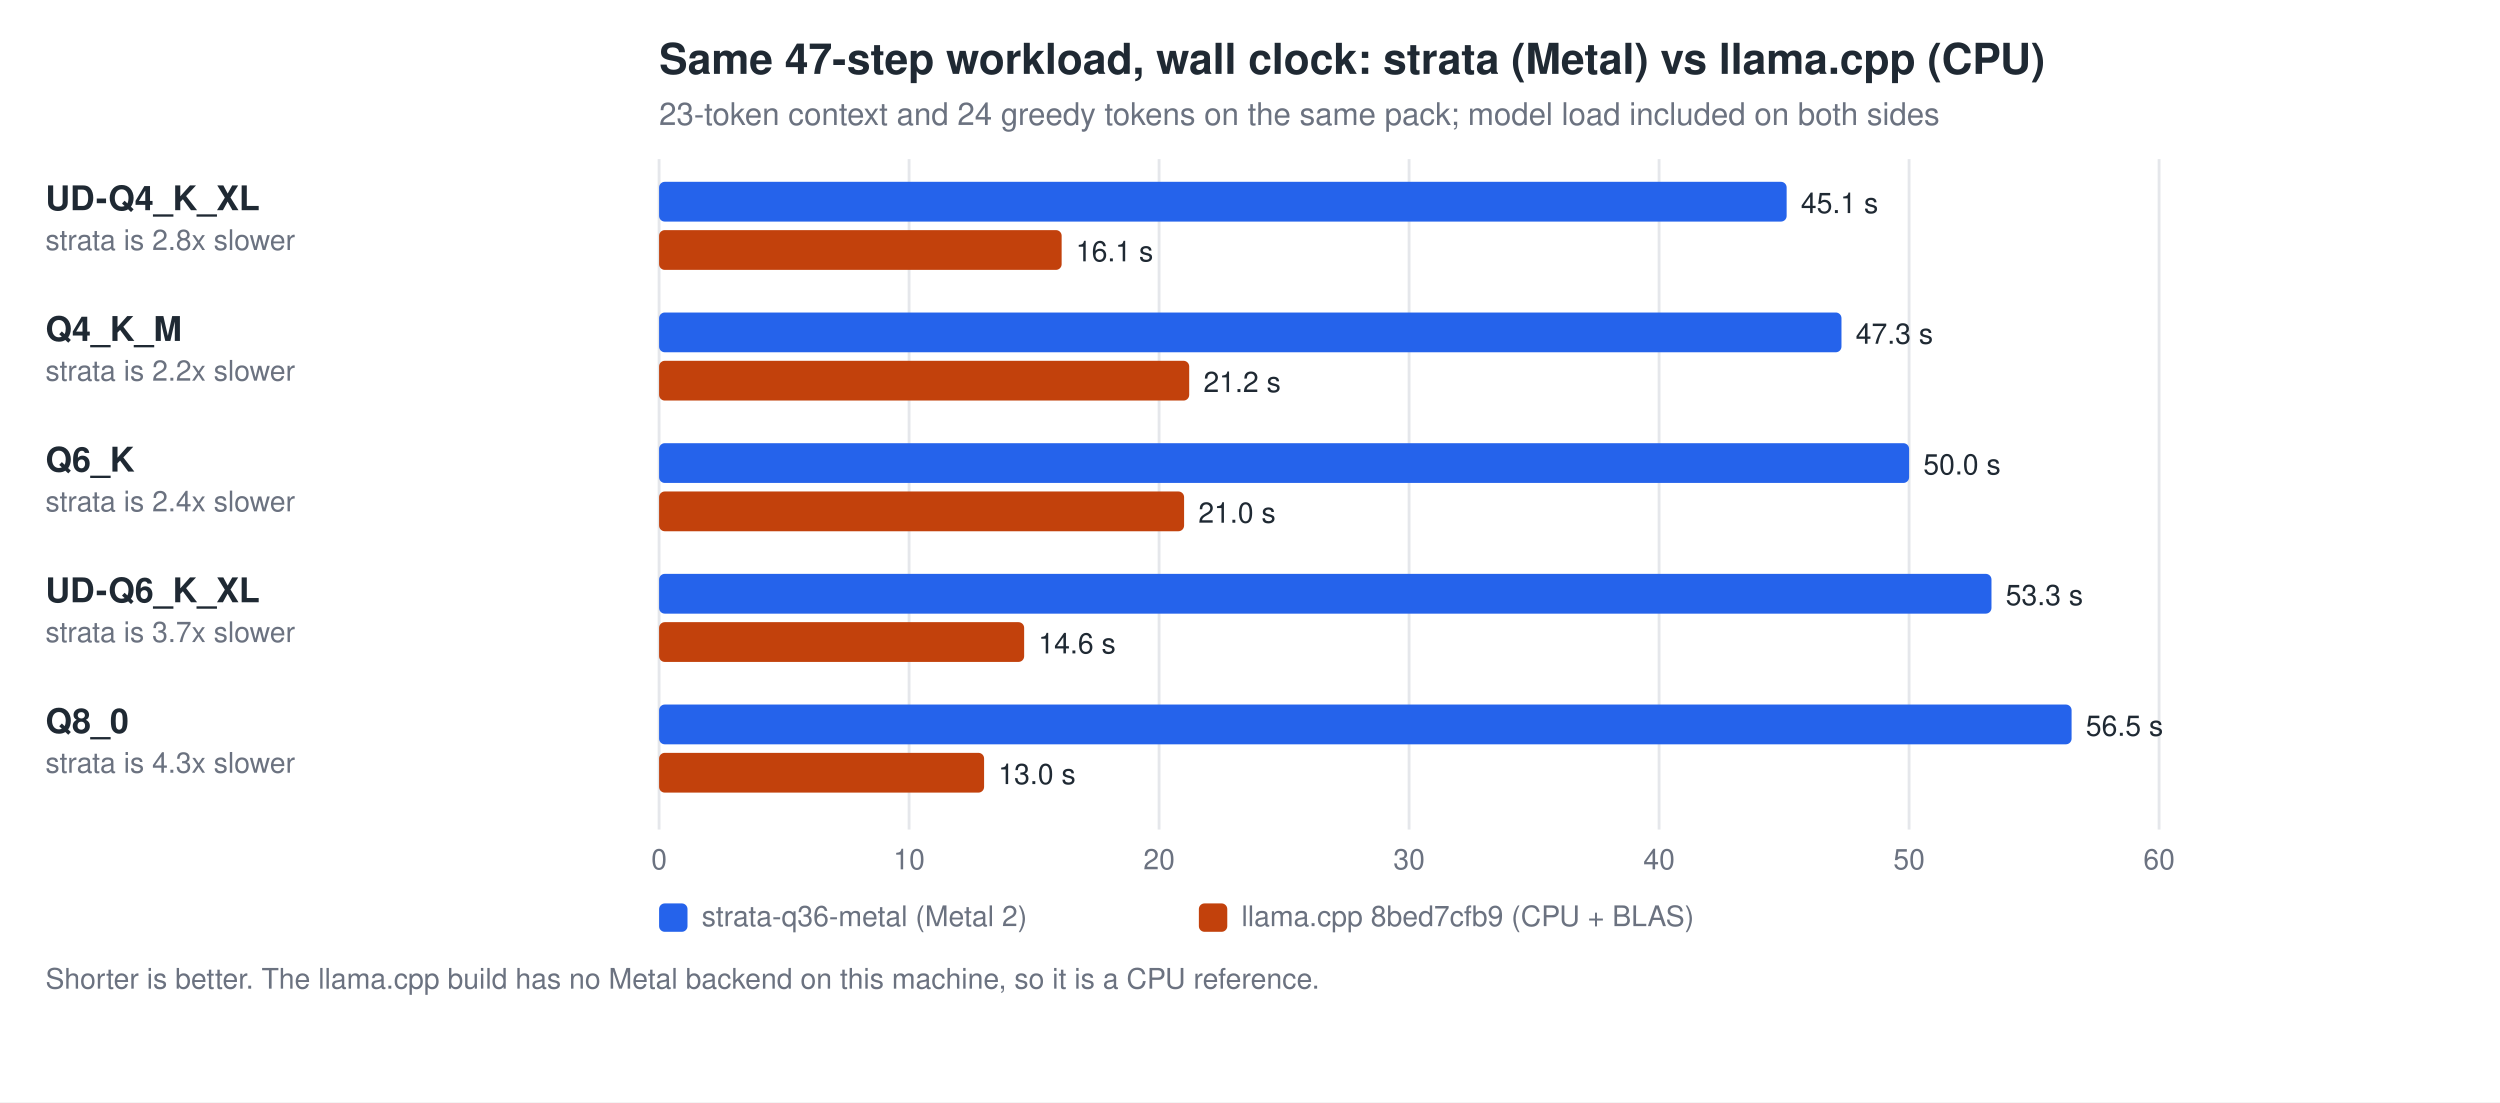
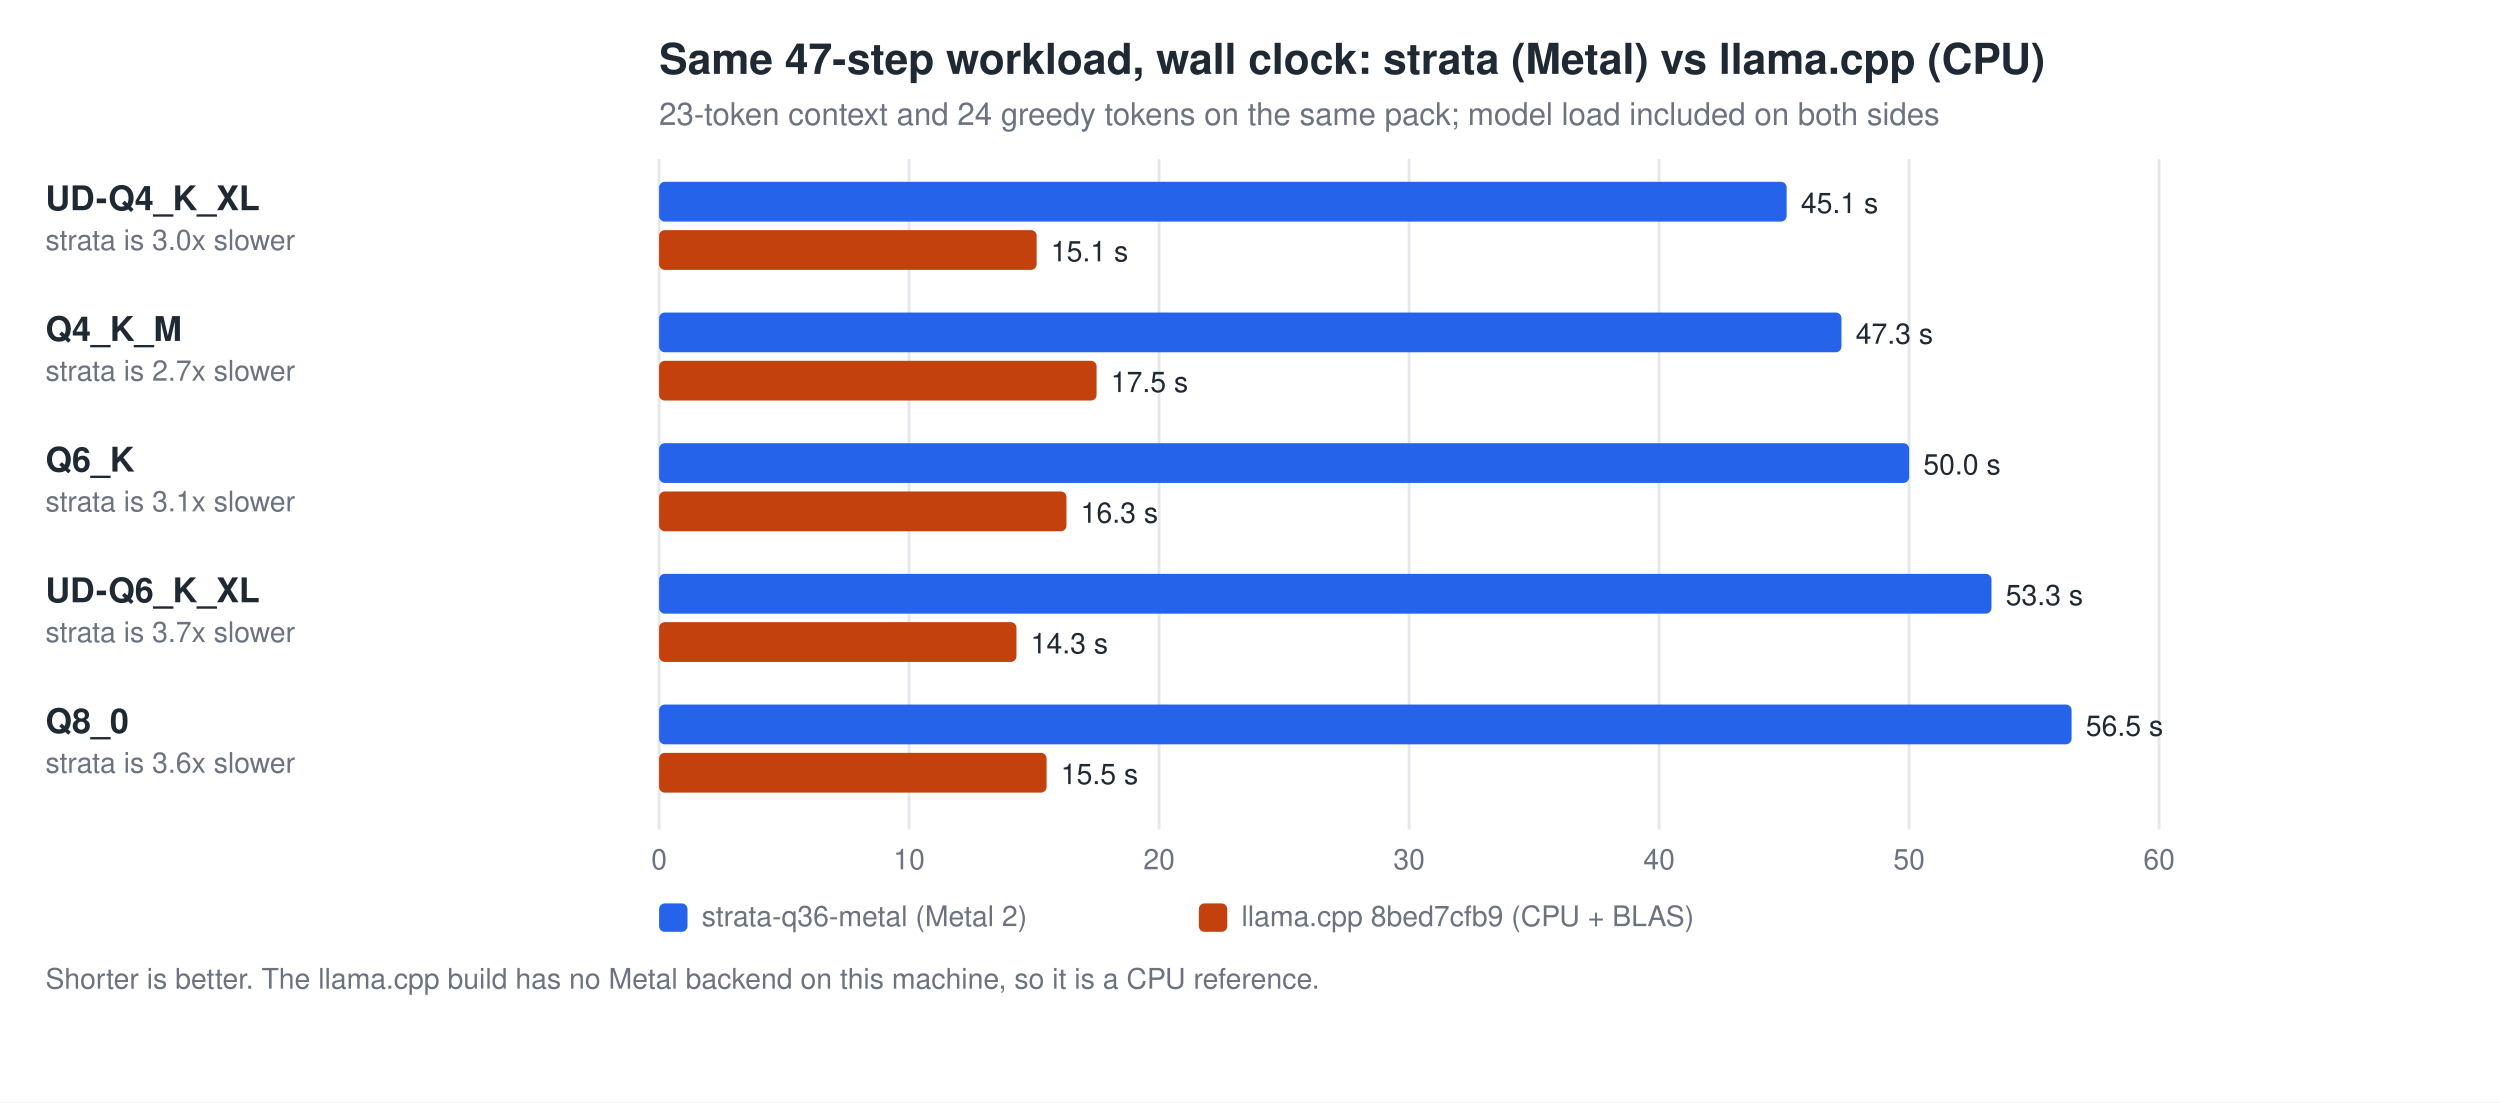
<svg xmlns="http://www.w3.org/2000/svg" width="880" height="388" viewBox="0 0 880 388" font-family="Helvetica, Arial, sans-serif">
  <rect width="880" height="388" fill="#ffffff" />
  <text x="232" y="26" font-size="15" font-weight="600" fill="#1f2933">Same 47-step workload, wall clock: strata (Metal) vs llama.cpp (CPU)</text>
  <text x="232" y="44" font-size="11" fill="#6b7280">23-token context and 24 greedy tokens on the same pack; model load included on both sides</text>
  <line x1="232.0" y1="56" x2="232.0" y2="292" stroke="#e5e7eb" />
  <text x="232.0" y="306" font-size="10" fill="#6b7280" text-anchor="middle">0</text>
  <line x1="320.0" y1="56" x2="320.0" y2="292" stroke="#e5e7eb" />
  <text x="320.0" y="306" font-size="10" fill="#6b7280" text-anchor="middle">10</text>
  <line x1="408.0" y1="56" x2="408.0" y2="292" stroke="#e5e7eb" />
  <text x="408.0" y="306" font-size="10" fill="#6b7280" text-anchor="middle">20</text>
  <line x1="496.0" y1="56" x2="496.0" y2="292" stroke="#e5e7eb" />
  <text x="496.0" y="306" font-size="10" fill="#6b7280" text-anchor="middle">30</text>
  <line x1="584.0" y1="56" x2="584.0" y2="292" stroke="#e5e7eb" />
  <text x="584.0" y="306" font-size="10" fill="#6b7280" text-anchor="middle">40</text>
  <line x1="672.0" y1="56" x2="672.0" y2="292" stroke="#e5e7eb" />
  <text x="672.0" y="306" font-size="10" fill="#6b7280" text-anchor="middle">50</text>
  <line x1="760.0" y1="56" x2="760.0" y2="292" stroke="#e5e7eb" />
  <text x="760.0" y="306" font-size="10" fill="#6b7280" text-anchor="middle">60</text>
  <text x="16" y="74" font-size="12" font-weight="600" fill="#1f2933">UD-Q4_K_XL</text>
-   <text x="16" y="88" font-size="10" fill="#6b7280">strata is 2.8x slower</text>
+   <text x="16" y="88" font-size="10" fill="#6b7280">strata is 3.0x slower</text>
  <rect x="232" y="64" width="396.9" height="14" rx="2" fill="#2563eb" />
  <text x="633.9" y="75" font-size="10" fill="#1f2933">45.1 s</text>
-   <rect x="232" y="81" width="141.7" height="14" rx="2" fill="#c2410c" />
-   <text x="378.7" y="92" font-size="10" fill="#1f2933">16.1 s</text>
+   <rect x="232" y="81" width="132.9" height="14" rx="2" fill="#c2410c" />
+   <text x="369.9" y="92" font-size="10" fill="#1f2933">15.1 s</text>
  <text x="16" y="120" font-size="12" font-weight="600" fill="#1f2933">Q4_K_M</text>
-   <text x="16" y="134" font-size="10" fill="#6b7280">strata is 2.2x slower</text>
+   <text x="16" y="134" font-size="10" fill="#6b7280">strata is 2.7x slower</text>
  <rect x="232" y="110" width="416.2" height="14" rx="2" fill="#2563eb" />
  <text x="653.2" y="121" font-size="10" fill="#1f2933">47.3 s</text>
-   <rect x="232" y="127" width="186.6" height="14" rx="2" fill="#c2410c" />
-   <text x="423.6" y="138" font-size="10" fill="#1f2933">21.2 s</text>
+   <rect x="232" y="127" width="154.0" height="14" rx="2" fill="#c2410c" />
+   <text x="391.0" y="138" font-size="10" fill="#1f2933">17.5 s</text>
  <text x="16" y="166" font-size="12" font-weight="600" fill="#1f2933">Q6_K</text>
-   <text x="16" y="180" font-size="10" fill="#6b7280">strata is 2.4x slower</text>
+   <text x="16" y="180" font-size="10" fill="#6b7280">strata is 3.1x slower</text>
  <rect x="232" y="156" width="440.0" height="14" rx="2" fill="#2563eb" />
  <text x="677.0" y="167" font-size="10" fill="#1f2933">50.0 s</text>
-   <rect x="232" y="173" width="184.8" height="14" rx="2" fill="#c2410c" />
-   <text x="421.8" y="184" font-size="10" fill="#1f2933">21.0 s</text>
+   <rect x="232" y="173" width="143.4" height="14" rx="2" fill="#c2410c" />
+   <text x="380.4" y="184" font-size="10" fill="#1f2933">16.3 s</text>
  <text x="16" y="212" font-size="12" font-weight="600" fill="#1f2933">UD-Q6_K_XL</text>
  <text x="16" y="226" font-size="10" fill="#6b7280">strata is 3.7x slower</text>
  <rect x="232" y="202" width="469.0" height="14" rx="2" fill="#2563eb" />
  <text x="706.0" y="213" font-size="10" fill="#1f2933">53.3 s</text>
-   <rect x="232" y="219" width="128.5" height="14" rx="2" fill="#c2410c" />
-   <text x="365.5" y="230" font-size="10" fill="#1f2933">14.6 s</text>
+   <rect x="232" y="219" width="125.8" height="14" rx="2" fill="#c2410c" />
+   <text x="362.8" y="230" font-size="10" fill="#1f2933">14.3 s</text>
  <text x="16" y="258" font-size="12" font-weight="600" fill="#1f2933">Q8_0</text>
-   <text x="16" y="272" font-size="10" fill="#6b7280">strata is 4.3x slower</text>
+   <text x="16" y="272" font-size="10" fill="#6b7280">strata is 3.6x slower</text>
  <rect x="232" y="248" width="497.2" height="14" rx="2" fill="#2563eb" />
  <text x="734.2" y="259" font-size="10" fill="#1f2933">56.5 s</text>
-   <rect x="232" y="265" width="114.4" height="14" rx="2" fill="#c2410c" />
-   <text x="351.4" y="276" font-size="10" fill="#1f2933">13.0 s</text>
+   <rect x="232" y="265" width="136.4" height="14" rx="2" fill="#c2410c" />
+   <text x="373.4" y="276" font-size="10" fill="#1f2933">15.5 s</text>
  <rect x="232" y="318" width="10" height="10" rx="2" fill="#2563eb" />
  <text x="247" y="326" font-size="10" fill="#6b7280">strata-q36-metal (Metal 2)</text>
  <rect x="422" y="318" width="10" height="10" rx="2" fill="#c2410c" />
  <text x="437" y="326" font-size="10" fill="#6b7280">llama.cpp 8bed7cfb9 (CPU + BLAS)</text>
  <text x="16" y="348" font-size="10" fill="#6b7280">Shorter is better. The llama.cpp build has no Metal backend on this machine, so it is a CPU reference.</text>
</svg>
